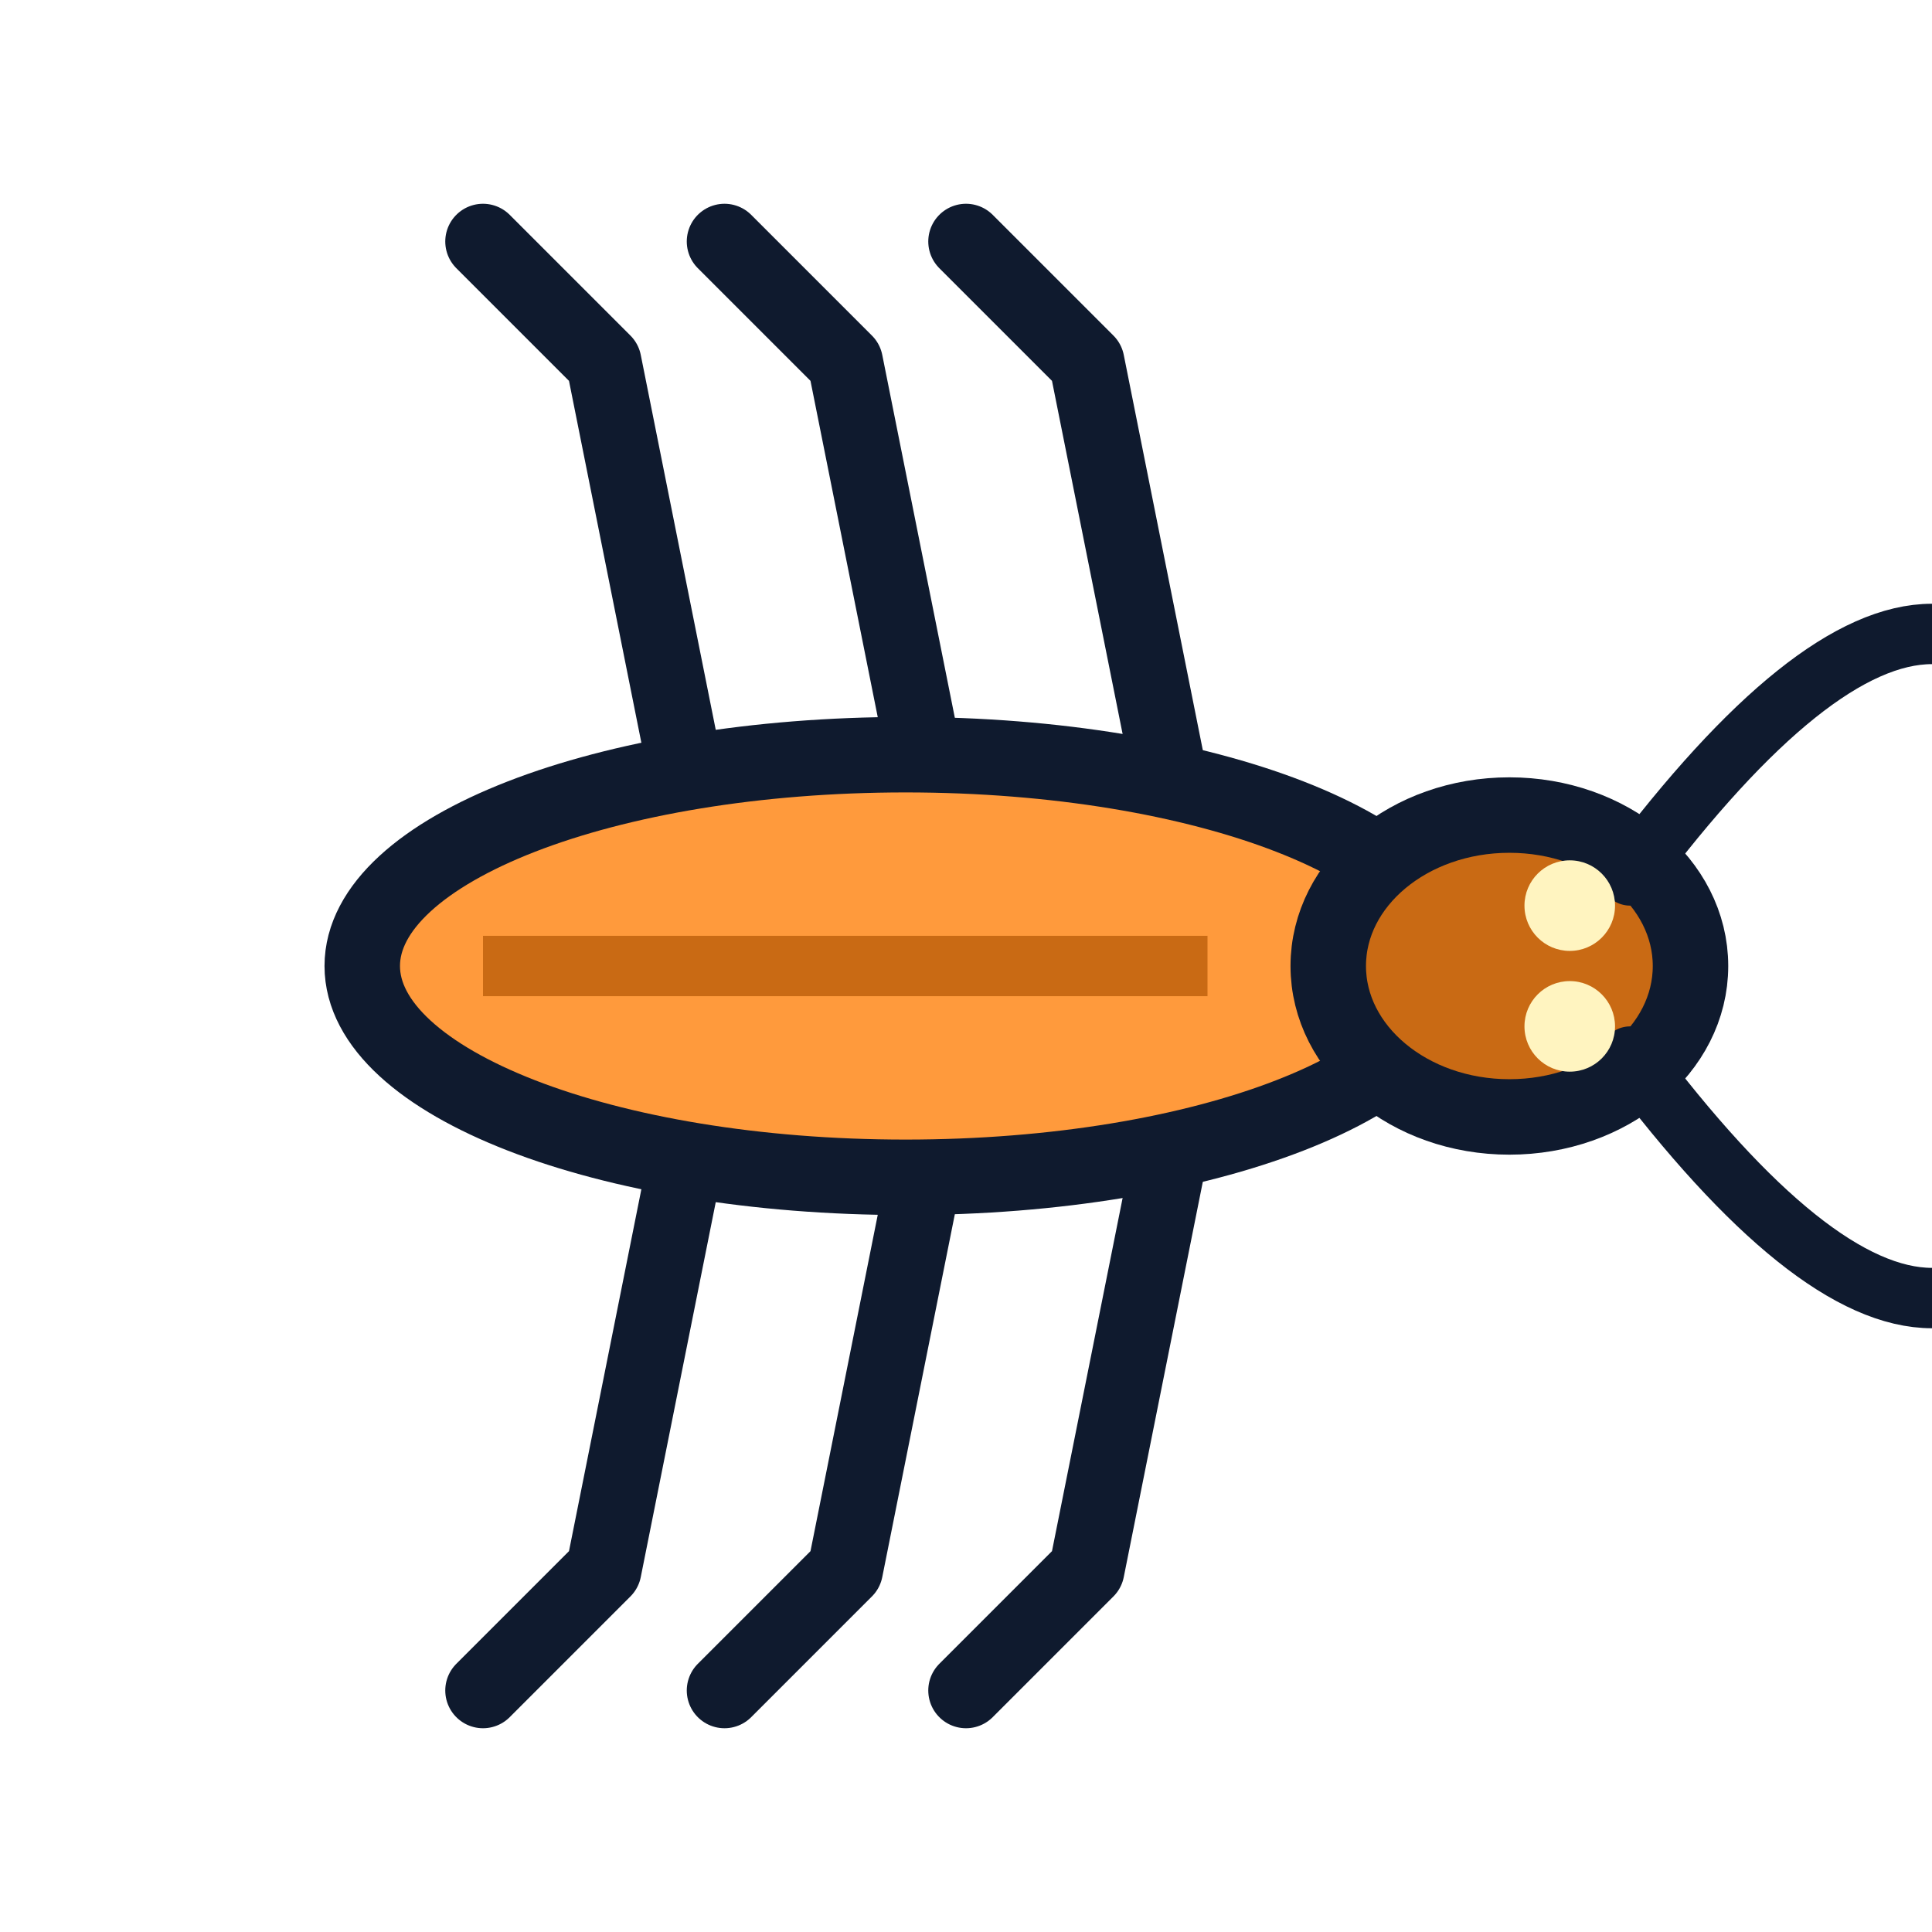
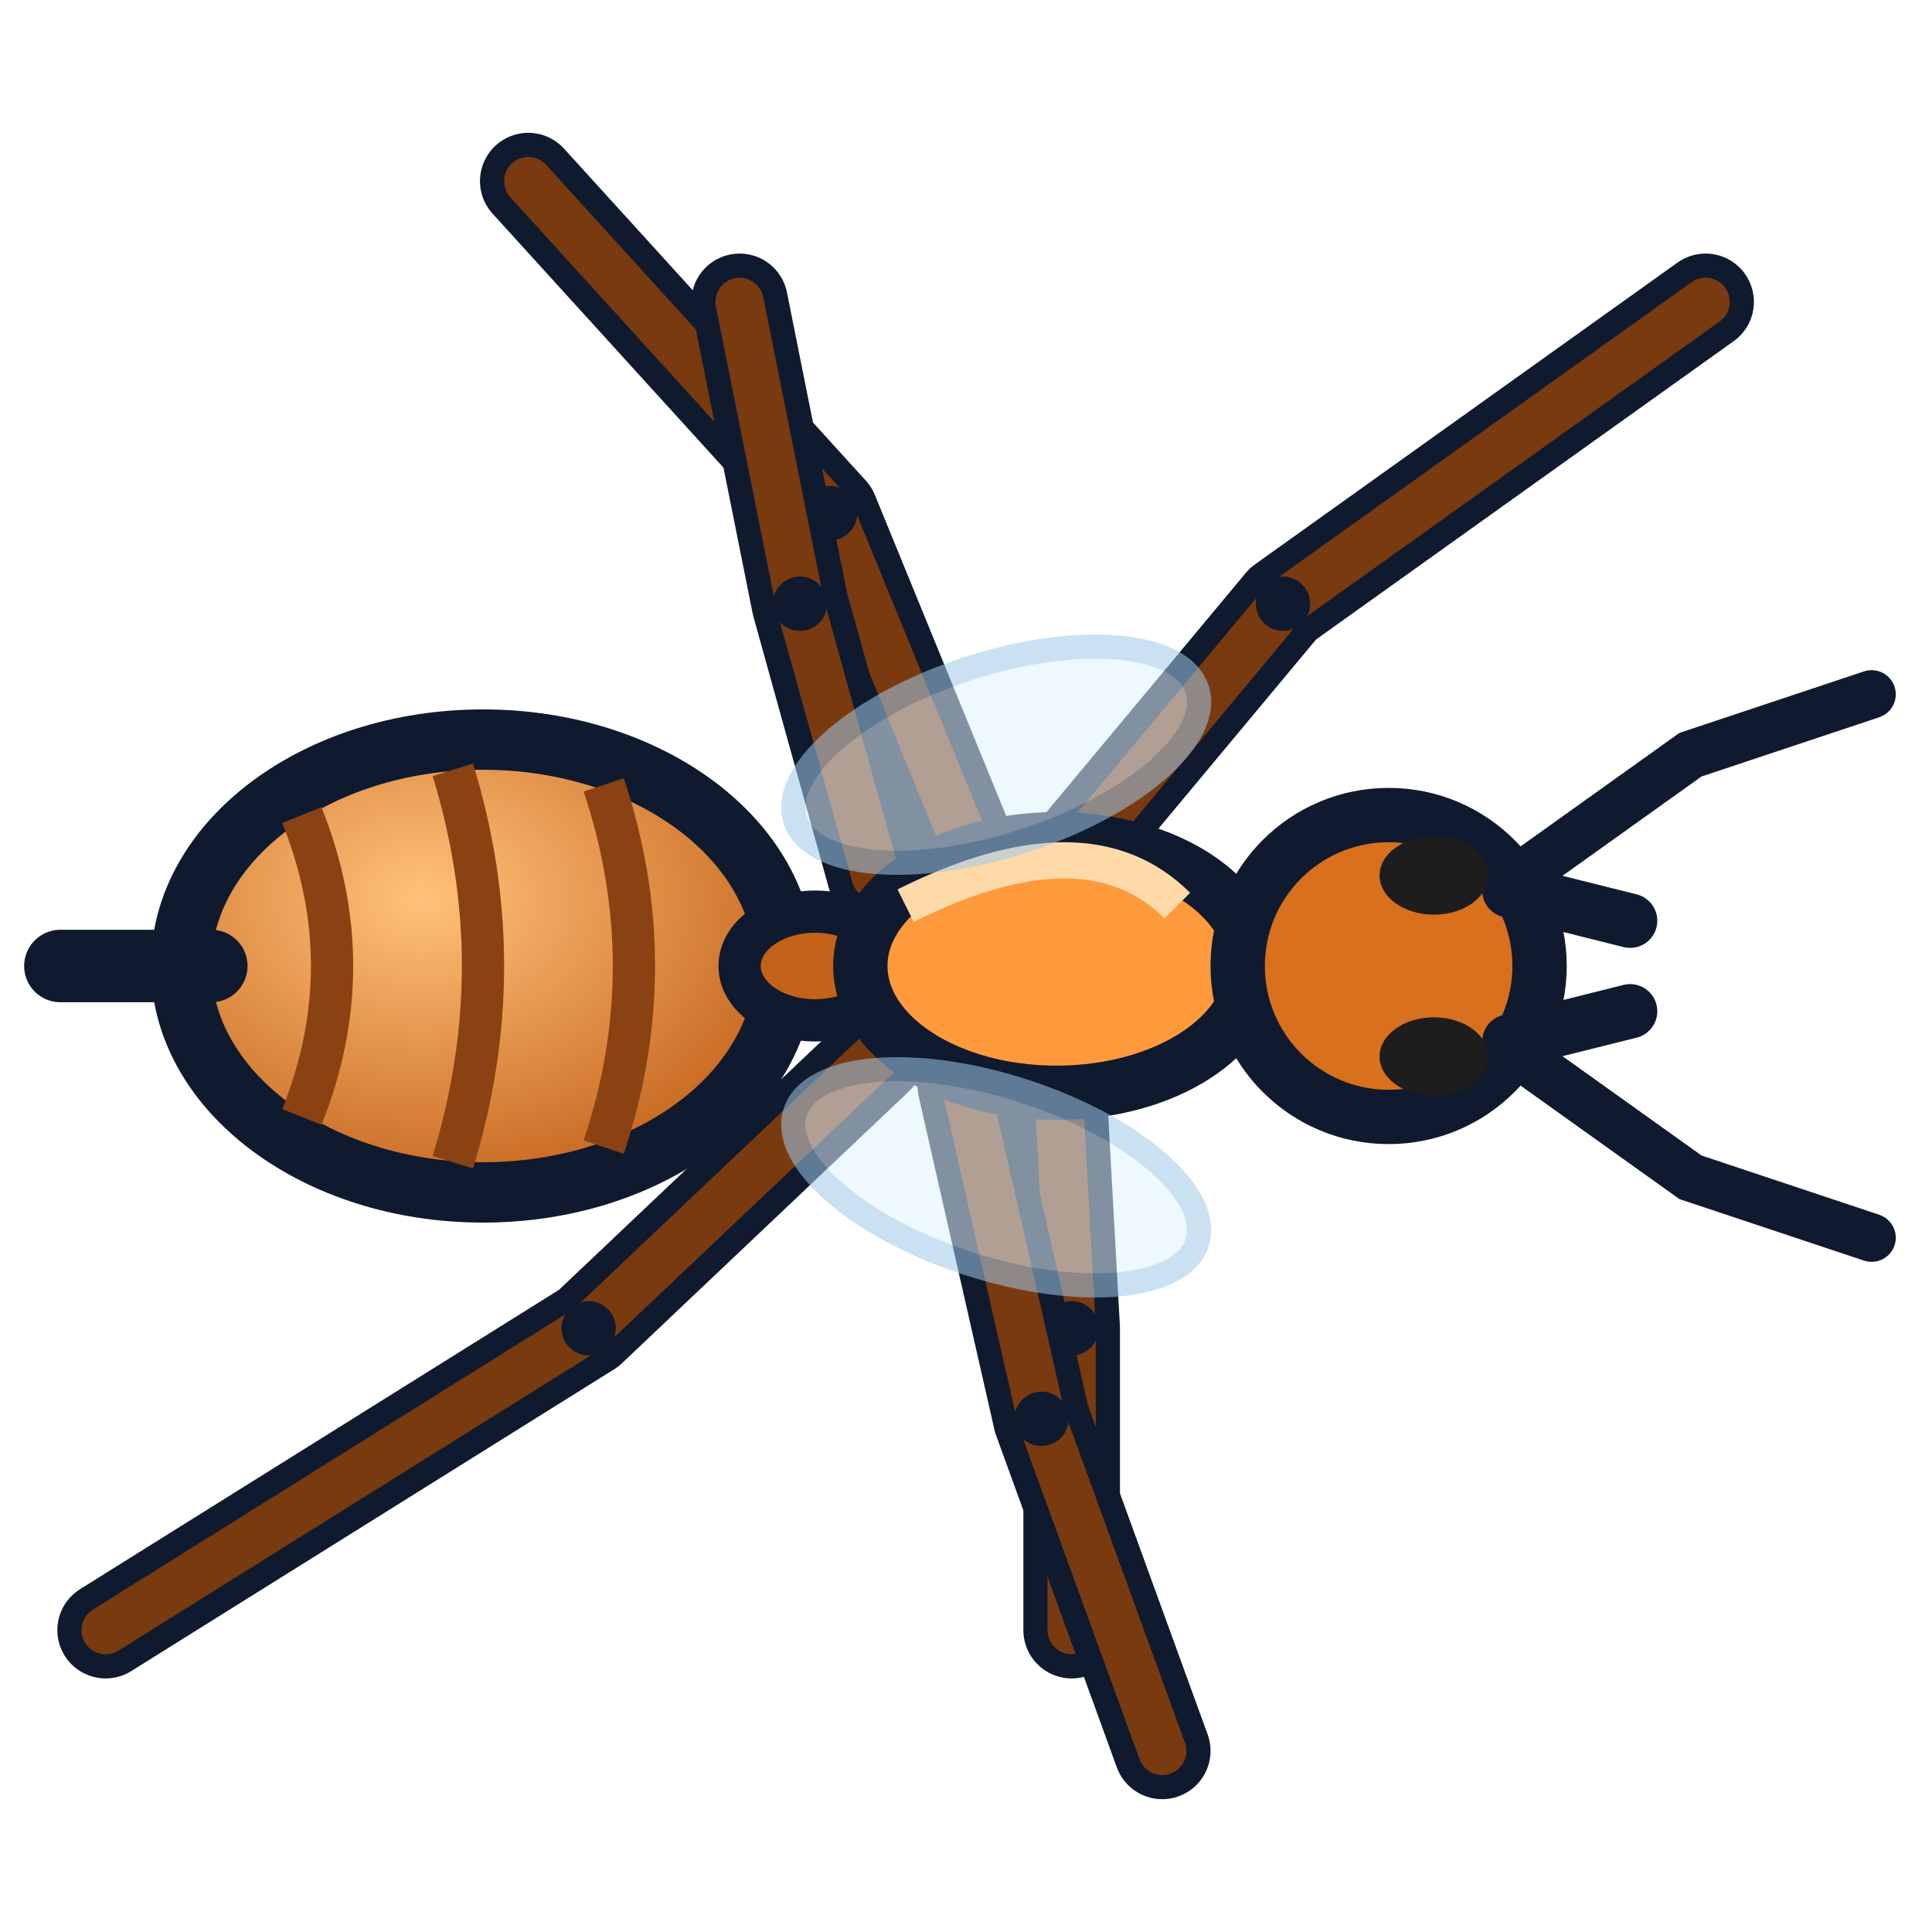
<svg xmlns="http://www.w3.org/2000/svg" viewBox="0 0 64 64">
-   <path d="M24 32 L20 12 L16 8" fill="none" stroke="#0f1a2e" stroke-width="2.5" stroke-linecap="round" stroke-linejoin="round" />
-   <path d="M24 32 L20 52 L16 56" fill="none" stroke="#0f1a2e" stroke-width="2.5" stroke-linecap="round" stroke-linejoin="round" />
-   <path d="M32 32 L28 12 L24 8" fill="none" stroke="#0f1a2e" stroke-width="2.5" stroke-linecap="round" stroke-linejoin="round" />
-   <path d="M32 32 L28 52 L24 56" fill="none" stroke="#0f1a2e" stroke-width="2.5" stroke-linecap="round" stroke-linejoin="round" />
-   <path d="M40 32 L36 12 L32 8" fill="none" stroke="#0f1a2e" stroke-width="2.5" stroke-linecap="round" stroke-linejoin="round" />
-   <path d="M40 32 L36 52 L32 56" fill="none" stroke="#0f1a2e" stroke-width="2.5" stroke-linecap="round" stroke-linejoin="round" />
-   <ellipse cx="30" cy="32" rx="18" ry="7" fill="#ff9a3c" stroke="#0f1a2e" stroke-width="2.5" />
-   <path d="M16 32 H40" stroke="#c96a14" stroke-width="2" />
-   <ellipse cx="50" cy="32" rx="6" ry="5" fill="#c96a14" stroke="#0f1a2e" stroke-width="2.5" />
-   <path d="M54 29 q6 -8 10 -8 M54 35 q6 8 10 8" fill="none" stroke="#0f1a2e" stroke-width="2" stroke-linecap="round" />
-   <circle cx="52" cy="30" r="1.5" fill="#fff4c0" />
-   <circle cx="52" cy="34" r="1.5" fill="#fff4c0" />
+   <defs>
+     <radialGradient id="rs" cx="40%" cy="35%" r="70%">
+       <stop offset="0" stop-color="#ffc27a" />
+       <stop offset="1" stop-color="#c4621a" />
+     </radialGradient>
+   </defs>
+   <path d="M35.0 29.0 L42.5 20.0 L56.5 10.0" fill="none" stroke="#0f1a2e" stroke-width="3.2" stroke-linecap="round" stroke-linejoin="round" />
+   <path d="M35.0 29.0 L42.5 20.0 L56.5 10.0" fill="none" stroke="#7a3a10" stroke-width="1.6" stroke-linecap="round" stroke-linejoin="round" />
+   <circle cx="42.5" cy="20.0" r="0.9" fill="#0f1a2e" />
+   <path d="M35.0 35.0 L35.5 44.0 L35.5 54.0" fill="none" stroke="#0f1a2e" stroke-width="3.2" stroke-linecap="round" stroke-linejoin="round" />
+   <path d="M35.0 35.0 L35.5 44.0 L35.5 54.0" fill="none" stroke="#7a3a10" stroke-width="1.6" stroke-linecap="round" stroke-linejoin="round" />
+   <circle cx="35.5" cy="44.0" r="0.9" fill="#0f1a2e" />
+   <path d="M32.0 28.0 L27.5 17.0 L17.5 6.0" fill="none" stroke="#0f1a2e" stroke-width="3.2" stroke-linecap="round" stroke-linejoin="round" />
+   <path d="M32.0 28.0 L27.5 17.0 L17.5 6.0" fill="none" stroke="#7a3a10" stroke-width="1.6" stroke-linecap="round" stroke-linejoin="round" />
+   <circle cx="27.5" cy="17.0" r="0.9" fill="#0f1a2e" />
+   <path d="M32.0 36.0 L34.5 47.0 L38.5 58.0" fill="none" stroke="#0f1a2e" stroke-width="3.2" stroke-linecap="round" stroke-linejoin="round" />
+   <path d="M32.0 36.0 L34.5 47.0 L38.5 58.0" fill="none" stroke="#7a3a10" stroke-width="1.6" stroke-linecap="round" stroke-linejoin="round" />
+   <circle cx="34.5" cy="47.0" r="0.9" fill="#0f1a2e" />
+   <path d="M29.0 29.0 L26.5 20.0 L24.5 10.0" fill="none" stroke="#0f1a2e" stroke-width="3.2" stroke-linecap="round" stroke-linejoin="round" />
+   <path d="M29.0 29.0 L26.5 20.0 L24.5 10.0" fill="none" stroke="#7a3a10" stroke-width="1.6" stroke-linecap="round" stroke-linejoin="round" />
+   <circle cx="26.5" cy="20.0" r="0.9" fill="#0f1a2e" />
+   <path d="M29.0 35.0 L19.5 44.0 L3.5 54.0" fill="none" stroke="#0f1a2e" stroke-width="3.2" stroke-linecap="round" stroke-linejoin="round" />
+   <path d="M29.0 35.0 L19.5 44.0 L3.5 54.0" fill="none" stroke="#7a3a10" stroke-width="1.6" stroke-linecap="round" stroke-linejoin="round" />
+   <circle cx="19.5" cy="44.0" r="0.9" fill="#0f1a2e" />
+   <path d="M49 30 L56 25 L62 23" fill="none" stroke="#0f1a2e" stroke-width="1.6" stroke-linecap="round" />
+   <path d="M49 34 L56 39 L62 41" fill="none" stroke="#0f1a2e" stroke-width="1.6" stroke-linecap="round" />
+   <ellipse cx="16" cy="32" rx="10" ry="7.5" fill="url(#rs)" stroke="#0f1a2e" stroke-width="2" />
+   <path d="M10 27 q2 5 0 10 M15 25.5 q2 6.5 0 13 M20 26 q2 6 0 12" fill="none" stroke="#8a4212" stroke-width="1.4" />
+   <path d="M7 32 L2 32" stroke="#0f1a2e" stroke-width="2.4" stroke-linecap="round" />
+   <ellipse cx="27" cy="32" rx="2.5" ry="1.8" fill="#c4621a" stroke="#0f1a2e" stroke-width="1.4" />
+   <ellipse cx="35" cy="32" rx="6.5" ry="4.2" fill="#ff9a3c" stroke="#0f1a2e" stroke-width="1.8" />
+   <path d="M30 30 q6 -3 9 0" fill="none" stroke="#ffd9a8" stroke-width="1.2" />
+   <ellipse cx="33" cy="25" rx="7" ry="3" fill="#dff3ff" opacity="0.55" stroke="#9fc8e8" stroke-width="0.8" transform="rotate(-18 33 25)" />
+   <ellipse cx="33" cy="39" rx="7" ry="3" fill="#dff3ff" opacity="0.55" stroke="#9fc8e8" stroke-width="0.8" transform="rotate(18 33 39)" />
+   <circle cx="46" cy="32" r="5" fill="#d9701e" stroke="#0f1a2e" stroke-width="1.8" />
+   <path d="M50 29.5 l4 1 M50 34.5 l4 -1" stroke="#0f1a2e" stroke-width="1.8" stroke-linecap="round" />
+   <ellipse cx="47.5" cy="29" rx="1.8" ry="1.3" fill="#1d1d1d" />
+   <ellipse cx="47.5" cy="35" rx="1.8" ry="1.3" fill="#1d1d1d" />
</svg>
